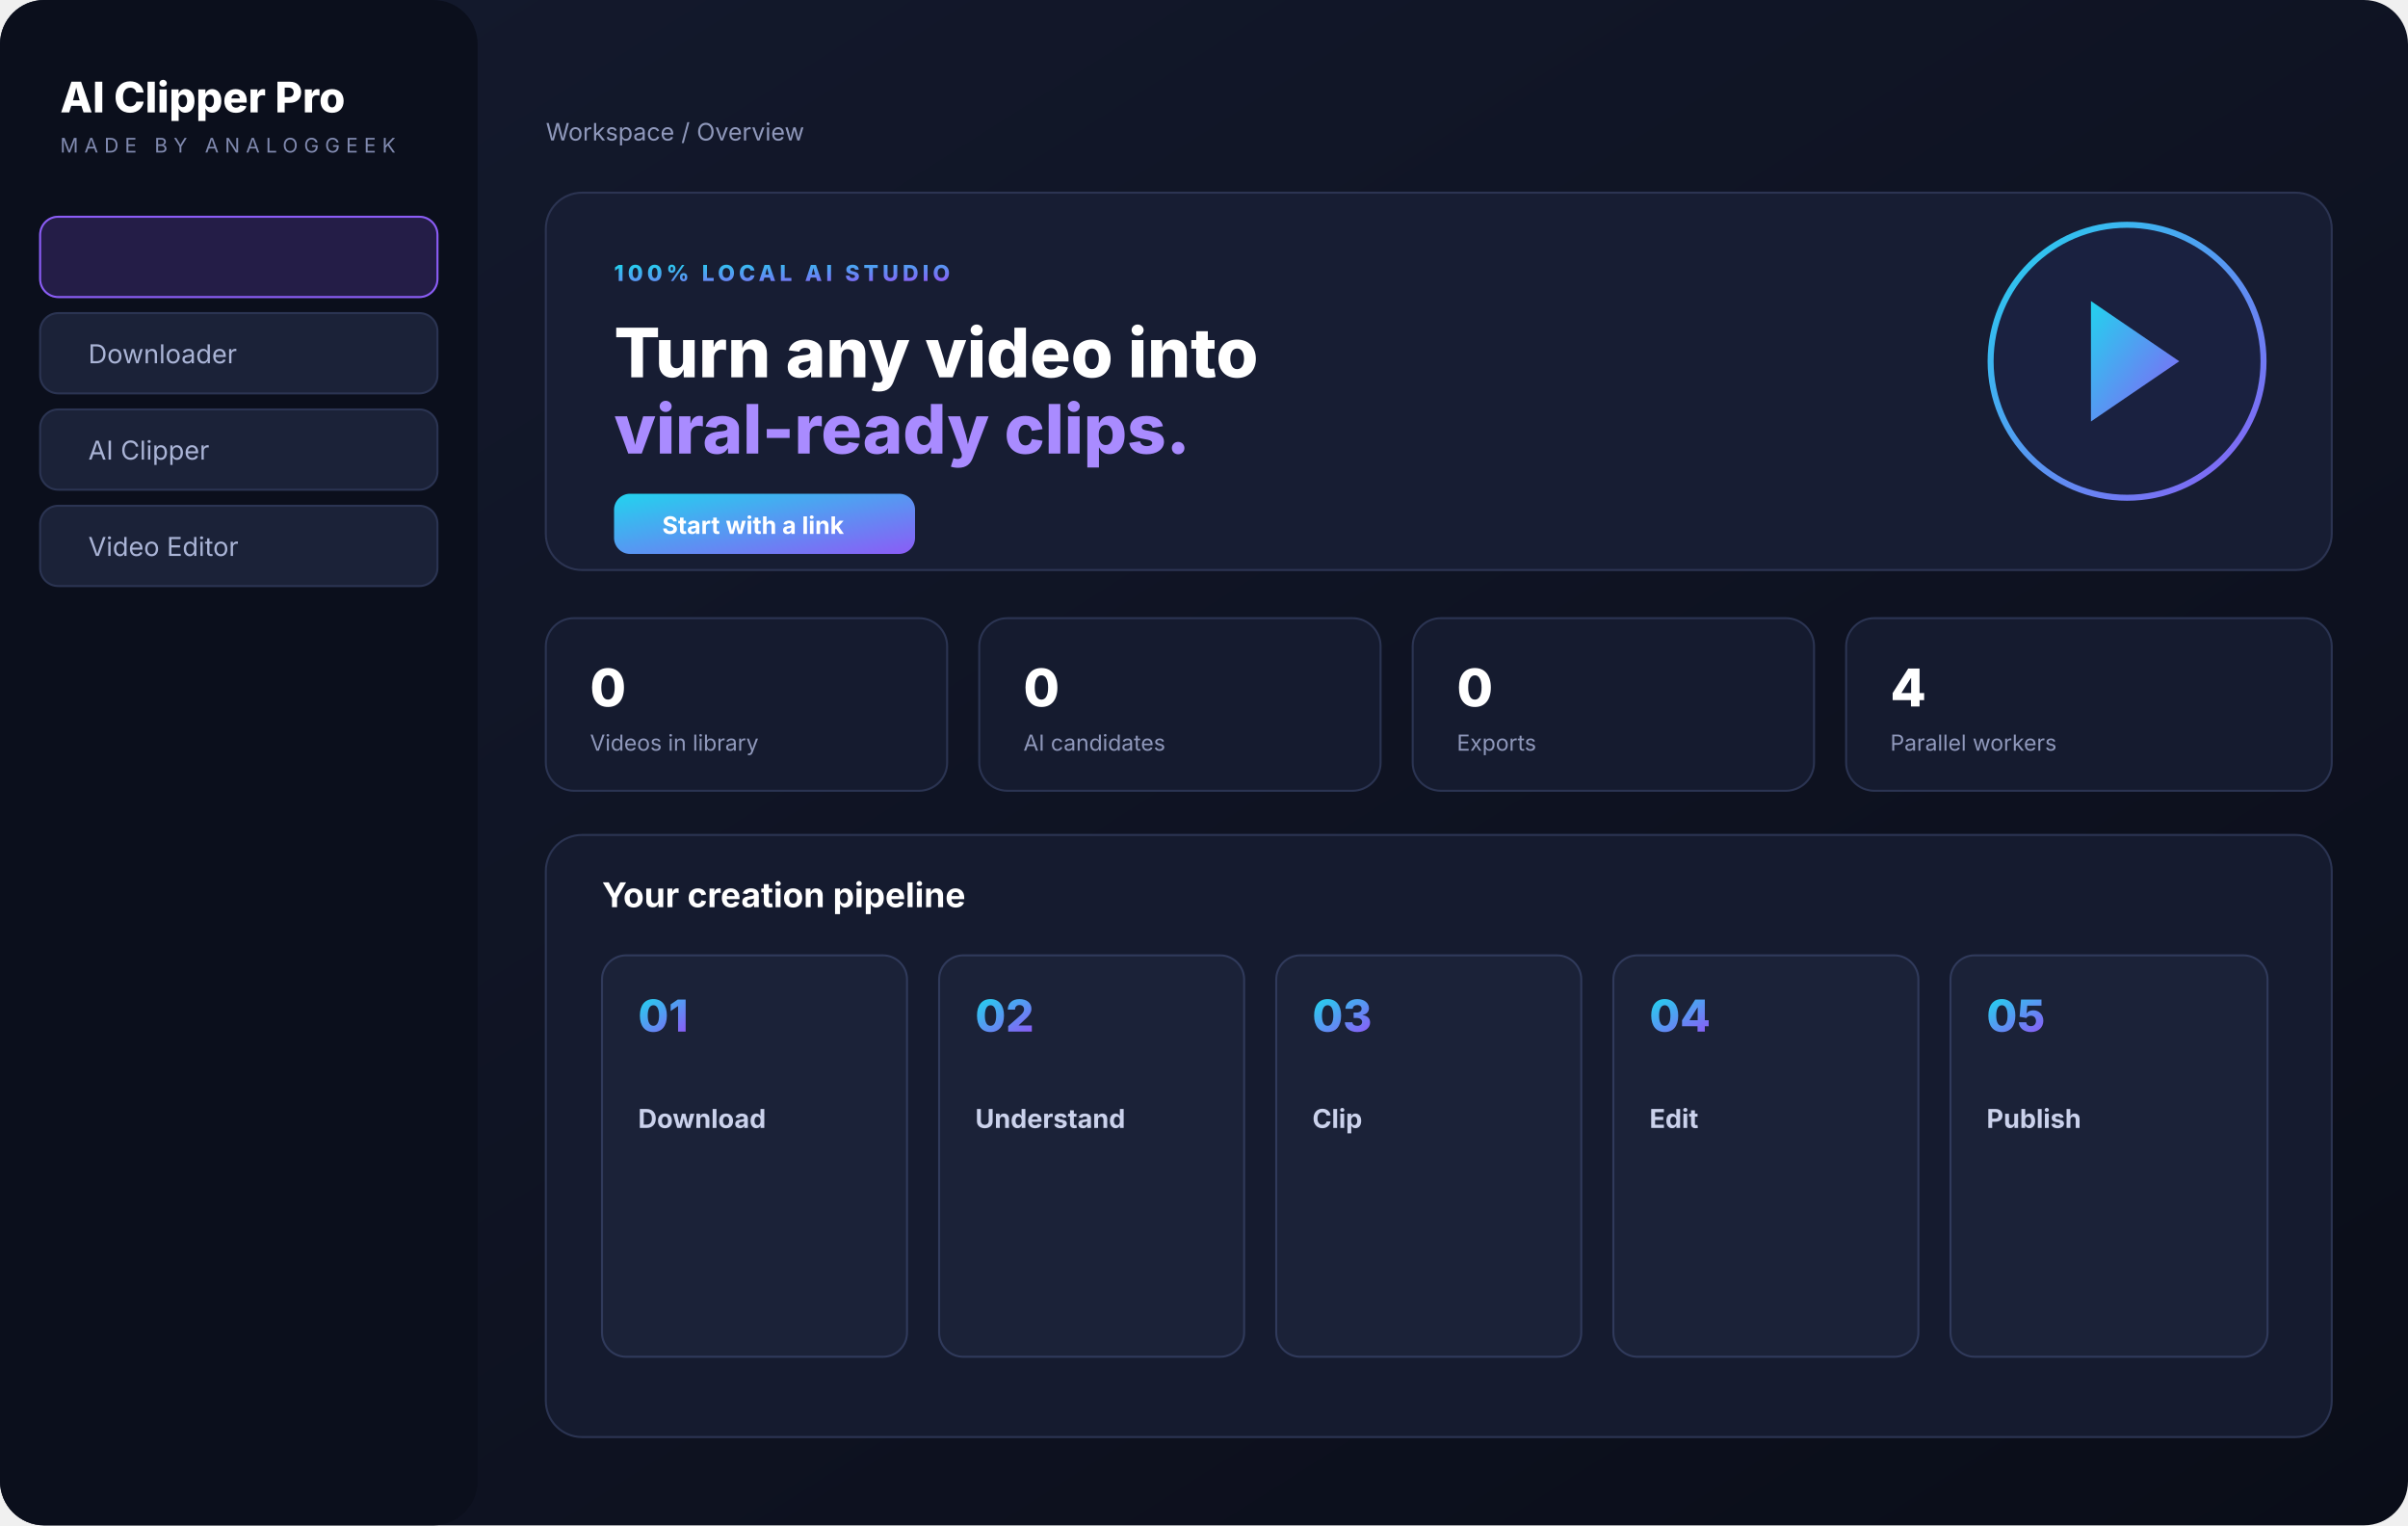
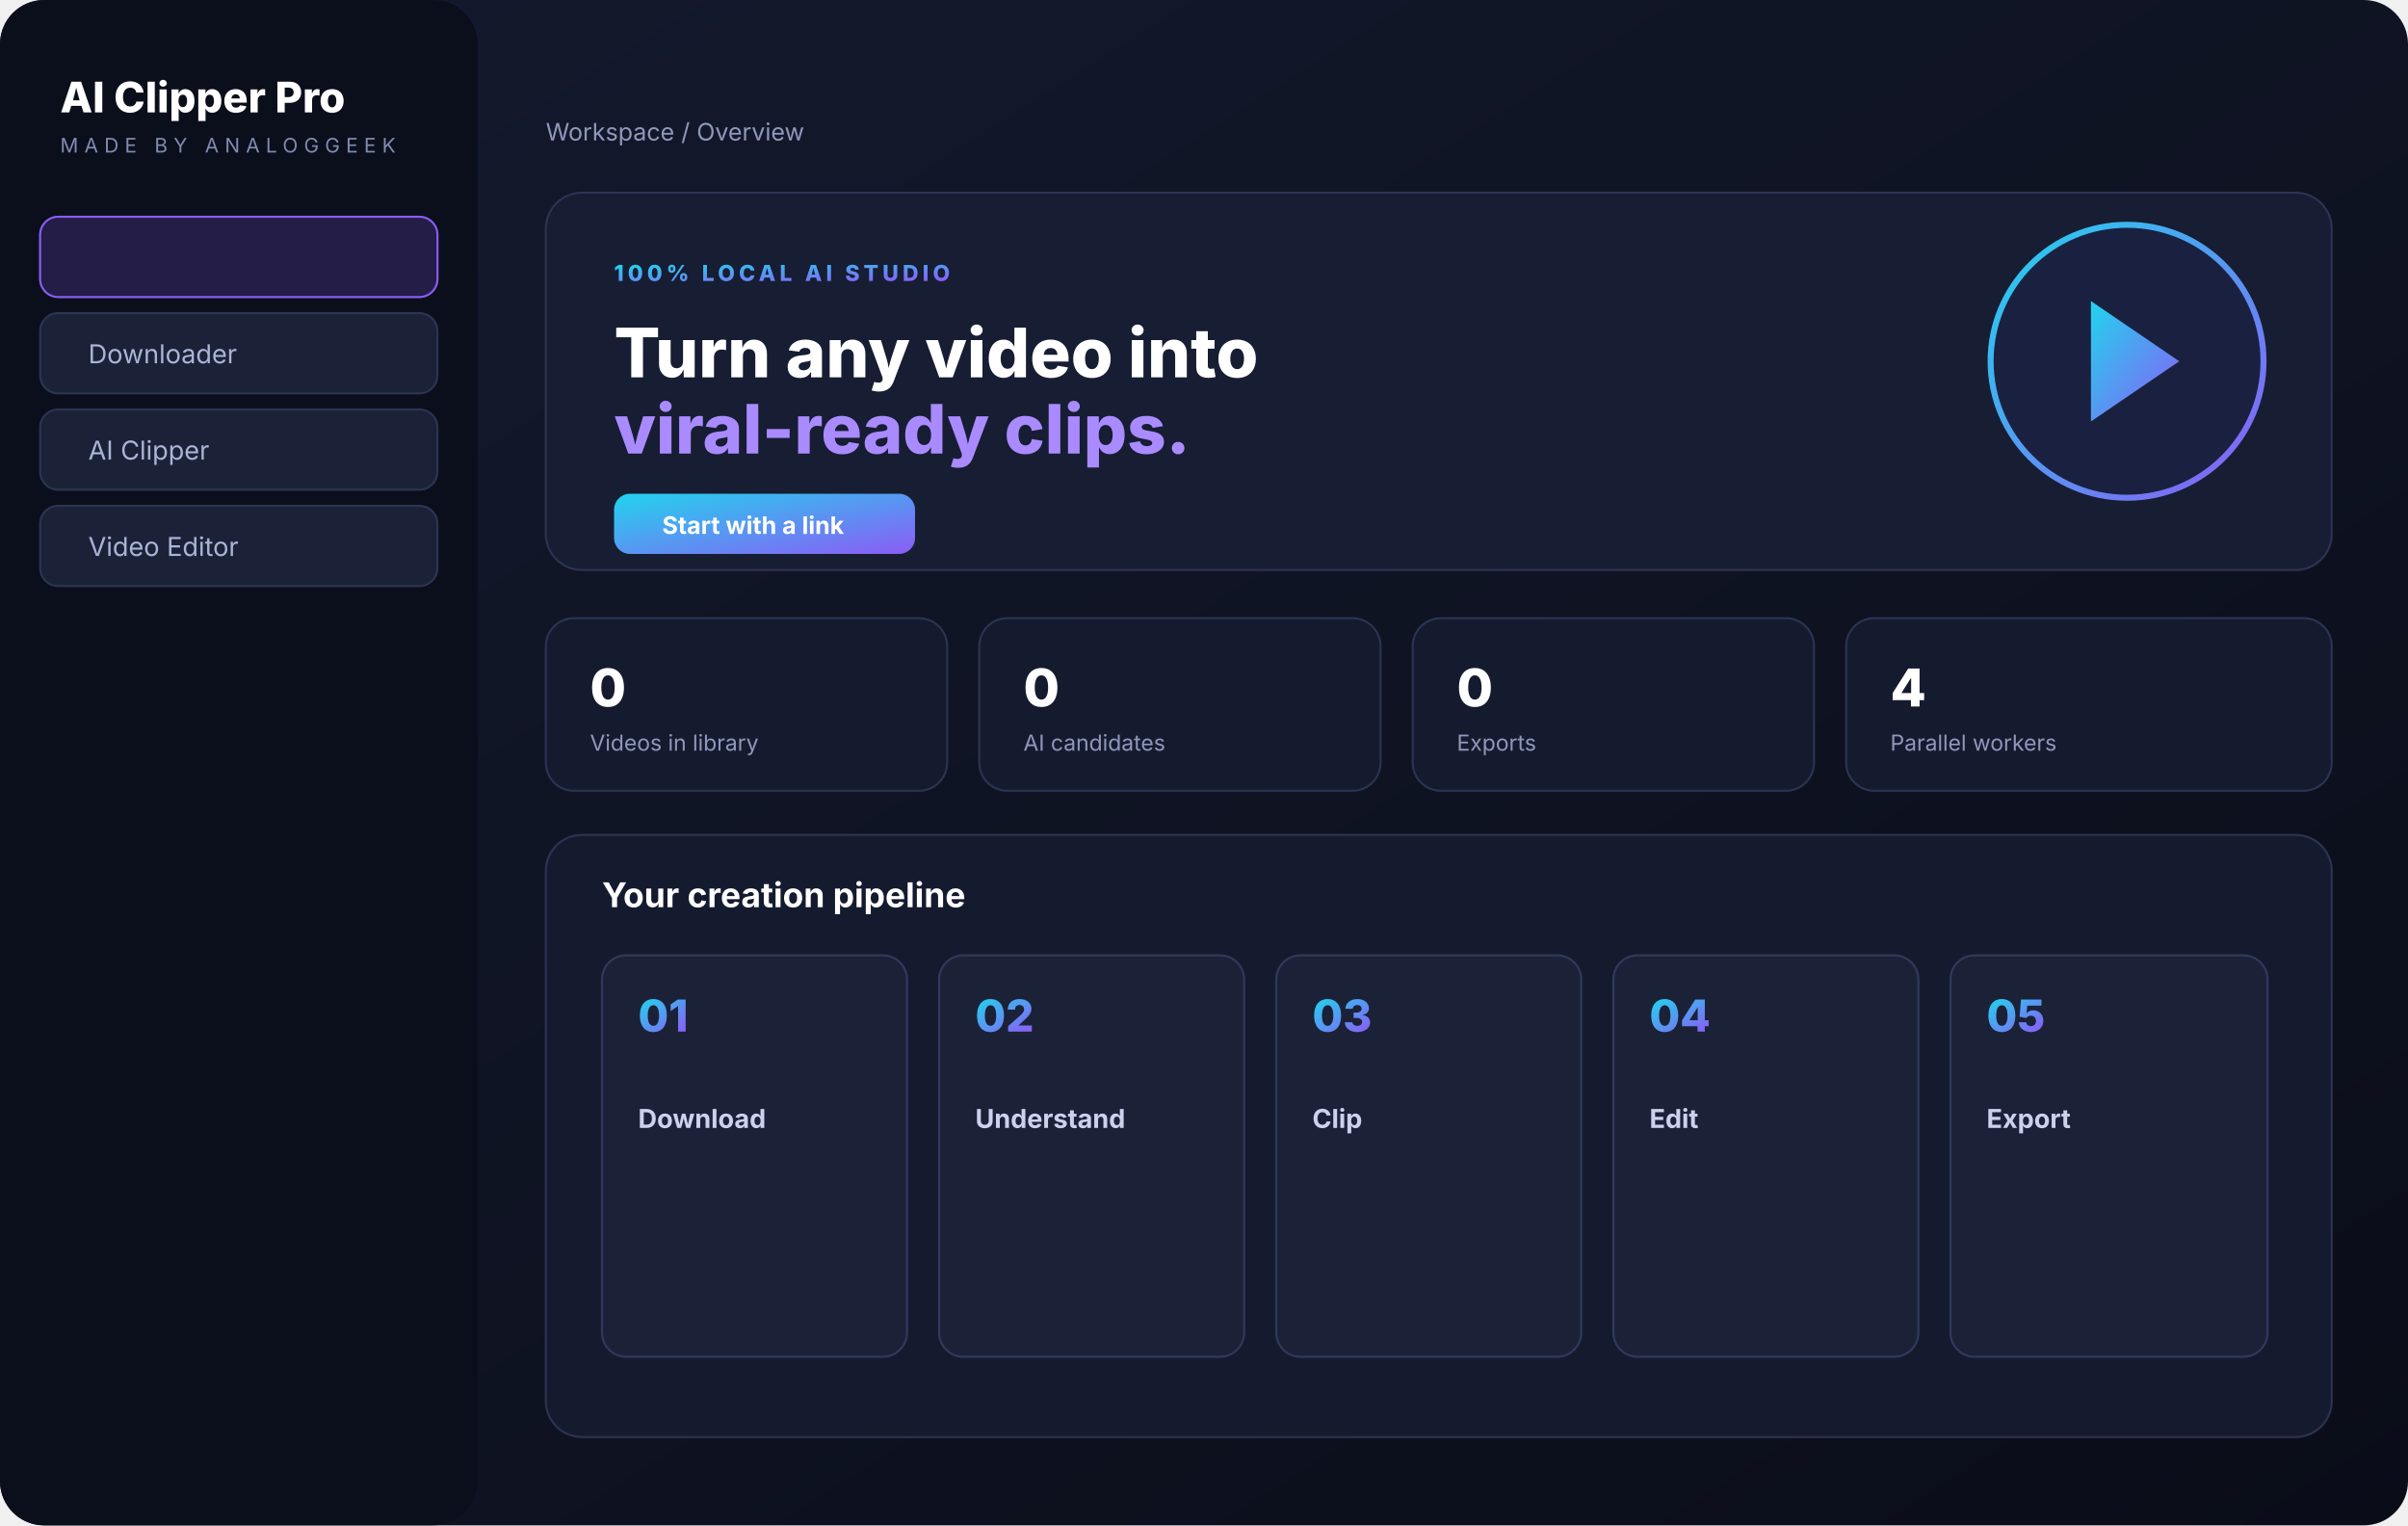
<svg xmlns="http://www.w3.org/2000/svg" viewBox="0 0 1200 760" role="img" aria-label="AI Clipper Pro overview screen">
  <defs>
    <linearGradient id="bg" x1="0" y1="0" x2="1" y2="1">
      <stop stop-color="#141a2e" />
      <stop offset="1" stop-color="#0a0d18" />
    </linearGradient>
    <linearGradient id="accent" x1="0" y1="0" x2="1" y2="1">
      <stop stop-color="#22d3ee" />
      <stop offset="1" stop-color="#8b5cf6" />
    </linearGradient>
  </defs>
  <rect width="1200" height="760" rx="22" fill="url(#bg)" />
  <rect width="238" height="760" rx="22" fill="#0b0f1c" />
  <text x="30" y="56" fill="#fff" font-family="Inter,Arial" font-size="21" font-weight="800">AI Clipper Pro</text>
  <text x="30" y="76" fill="#818ab0" font-family="Inter,Arial" font-size="10" letter-spacing="3">MADE BY ANALOGGEEK</text>
  <g fill="#1b2238" stroke="#2b3452" rx="10">
    <rect x="20" y="108" width="198" height="40" rx="9" />
    <rect x="20" y="156" width="198" height="40" rx="9" />
    <rect x="20" y="204" width="198" height="40" rx="9" />
    <rect x="20" y="252" width="198" height="40" rx="9" />
  </g>
  <g fill="#aab4d6" font-family="Inter,Arial" font-size="13">
    <text x="44" y="133">Overview</text>
    <text x="44" y="181">Downloader</text>
    <text x="44" y="229">AI Clipper</text>
    <text x="44" y="277">Video Editor</text>
  </g>
  <rect x="20" y="108" width="198" height="40" rx="9" fill="#241d47" stroke="#8b5cf6" />
  <text x="272" y="70" fill="#8f98bb" font-family="Inter,Arial" font-size="12">Workspace / Overview</text>
  <rect x="272" y="96" width="890" height="188" rx="18" fill="#171d33" stroke="#2c3452" />
  <text x="306" y="140" fill="url(#accent)" font-family="Inter,Arial" font-size="11" font-weight="800" letter-spacing="2">100% LOCAL AI STUDIO</text>
  <text x="306" y="188" fill="#fff" font-family="Inter,Arial" font-size="34" font-weight="800">Turn any video into</text>
  <text x="306" y="226" fill="#a98bff" font-family="Inter,Arial" font-size="34" font-weight="800">viral-ready clips.</text>
  <rect x="306" y="246" width="150" height="30" rx="8" fill="url(#accent)" />
  <text x="330" y="266" fill="#fff" font-family="Inter,Arial" font-size="12" font-weight="700">Start with a link</text>
  <circle cx="1060" cy="180" r="68" fill="#1a2140" stroke="url(#accent)" stroke-width="3" />
  <path d="M1042 150l44 30-44 30z" fill="url(#accent)" />
  <g fill="#151b2f" stroke="#2b3452">
    <rect x="272" y="308" width="200" height="86" rx="14" />
    <rect x="488" y="308" width="200" height="86" rx="14" />
    <rect x="704" y="308" width="200" height="86" rx="14" />
    <rect x="920" y="308" width="242" height="86" rx="14" />
  </g>
  <g fill="#fff" font-family="Inter,Arial" font-size="26" font-weight="800">
    <text x="294" y="352">0</text>
    <text x="510" y="352">0</text>
    <text x="726" y="352">0</text>
    <text x="942" y="352">4</text>
  </g>
  <g fill="#8f98bb" font-family="Inter,Arial" font-size="11">
    <text x="294" y="374">Videos in library</text>
    <text x="510" y="374">AI candidates</text>
    <text x="726" y="374">Exports</text>
    <text x="942" y="374">Parallel workers</text>
  </g>
  <rect x="272" y="416" width="890" height="300" rx="18" fill="#151b2f" stroke="#2b3452" />
  <text x="300" y="452" fill="#fff" font-family="Inter,Arial" font-size="17" font-weight="700">Your creation pipeline</text>
  <g fill="#1b2238" stroke="#303a5b">
    <rect x="300" y="476" width="152" height="200" rx="12" />
    <rect x="468" y="476" width="152" height="200" rx="12" />
    <rect x="636" y="476" width="152" height="200" rx="12" />
    <rect x="804" y="476" width="152" height="200" rx="12" />
    <rect x="972" y="476" width="158" height="200" rx="12" />
  </g>
  <g fill="url(#accent)" font-family="Inter,Arial" font-size="22" font-weight="800">
    <text x="318" y="514">01</text>
    <text x="486" y="514">02</text>
    <text x="654" y="514">03</text>
    <text x="822" y="514">04</text>
    <text x="990" y="514">05</text>
  </g>
  <g fill="#cbd2ec" font-family="Inter,Arial" font-size="13" font-weight="700">
    <text x="318" y="562">Download</text>
    <text x="486" y="562">Understand</text>
    <text x="654" y="562">Clip</text>
    <text x="822" y="562">Edit</text>
-     <text x="990" y="562">Publish</text>
+     <text x="990" y="562">Export</text>
  </g>
</svg>
